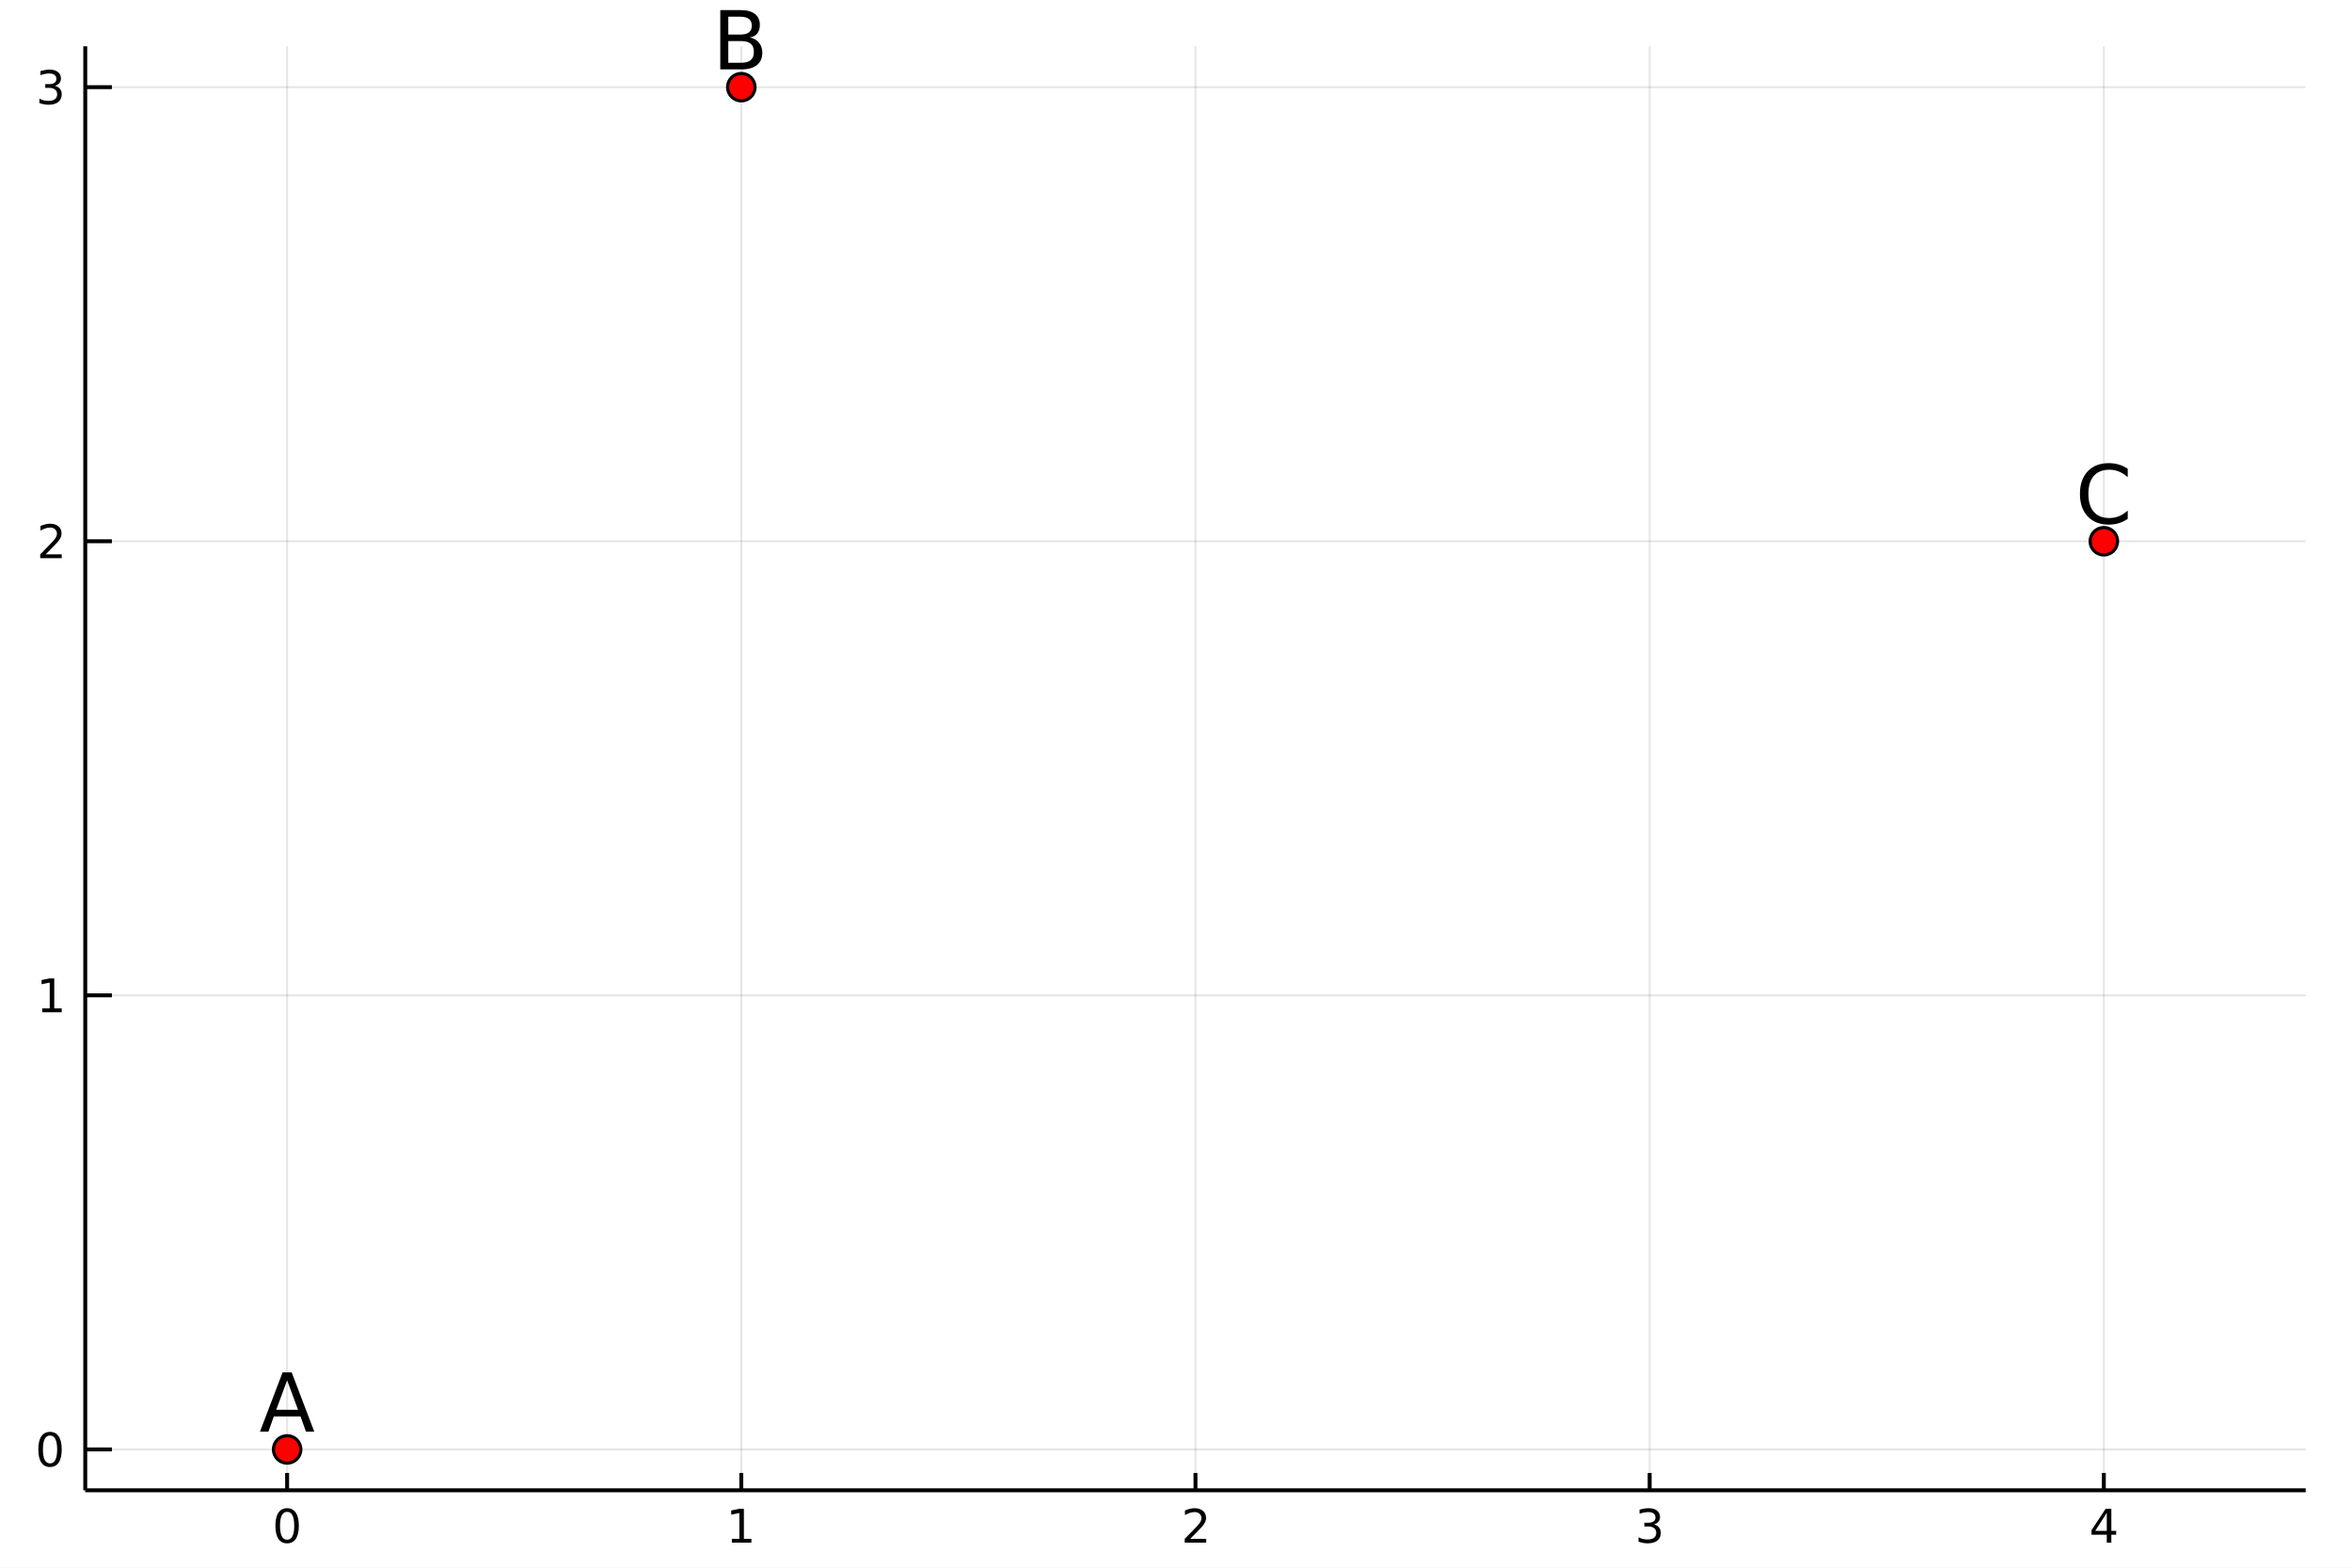
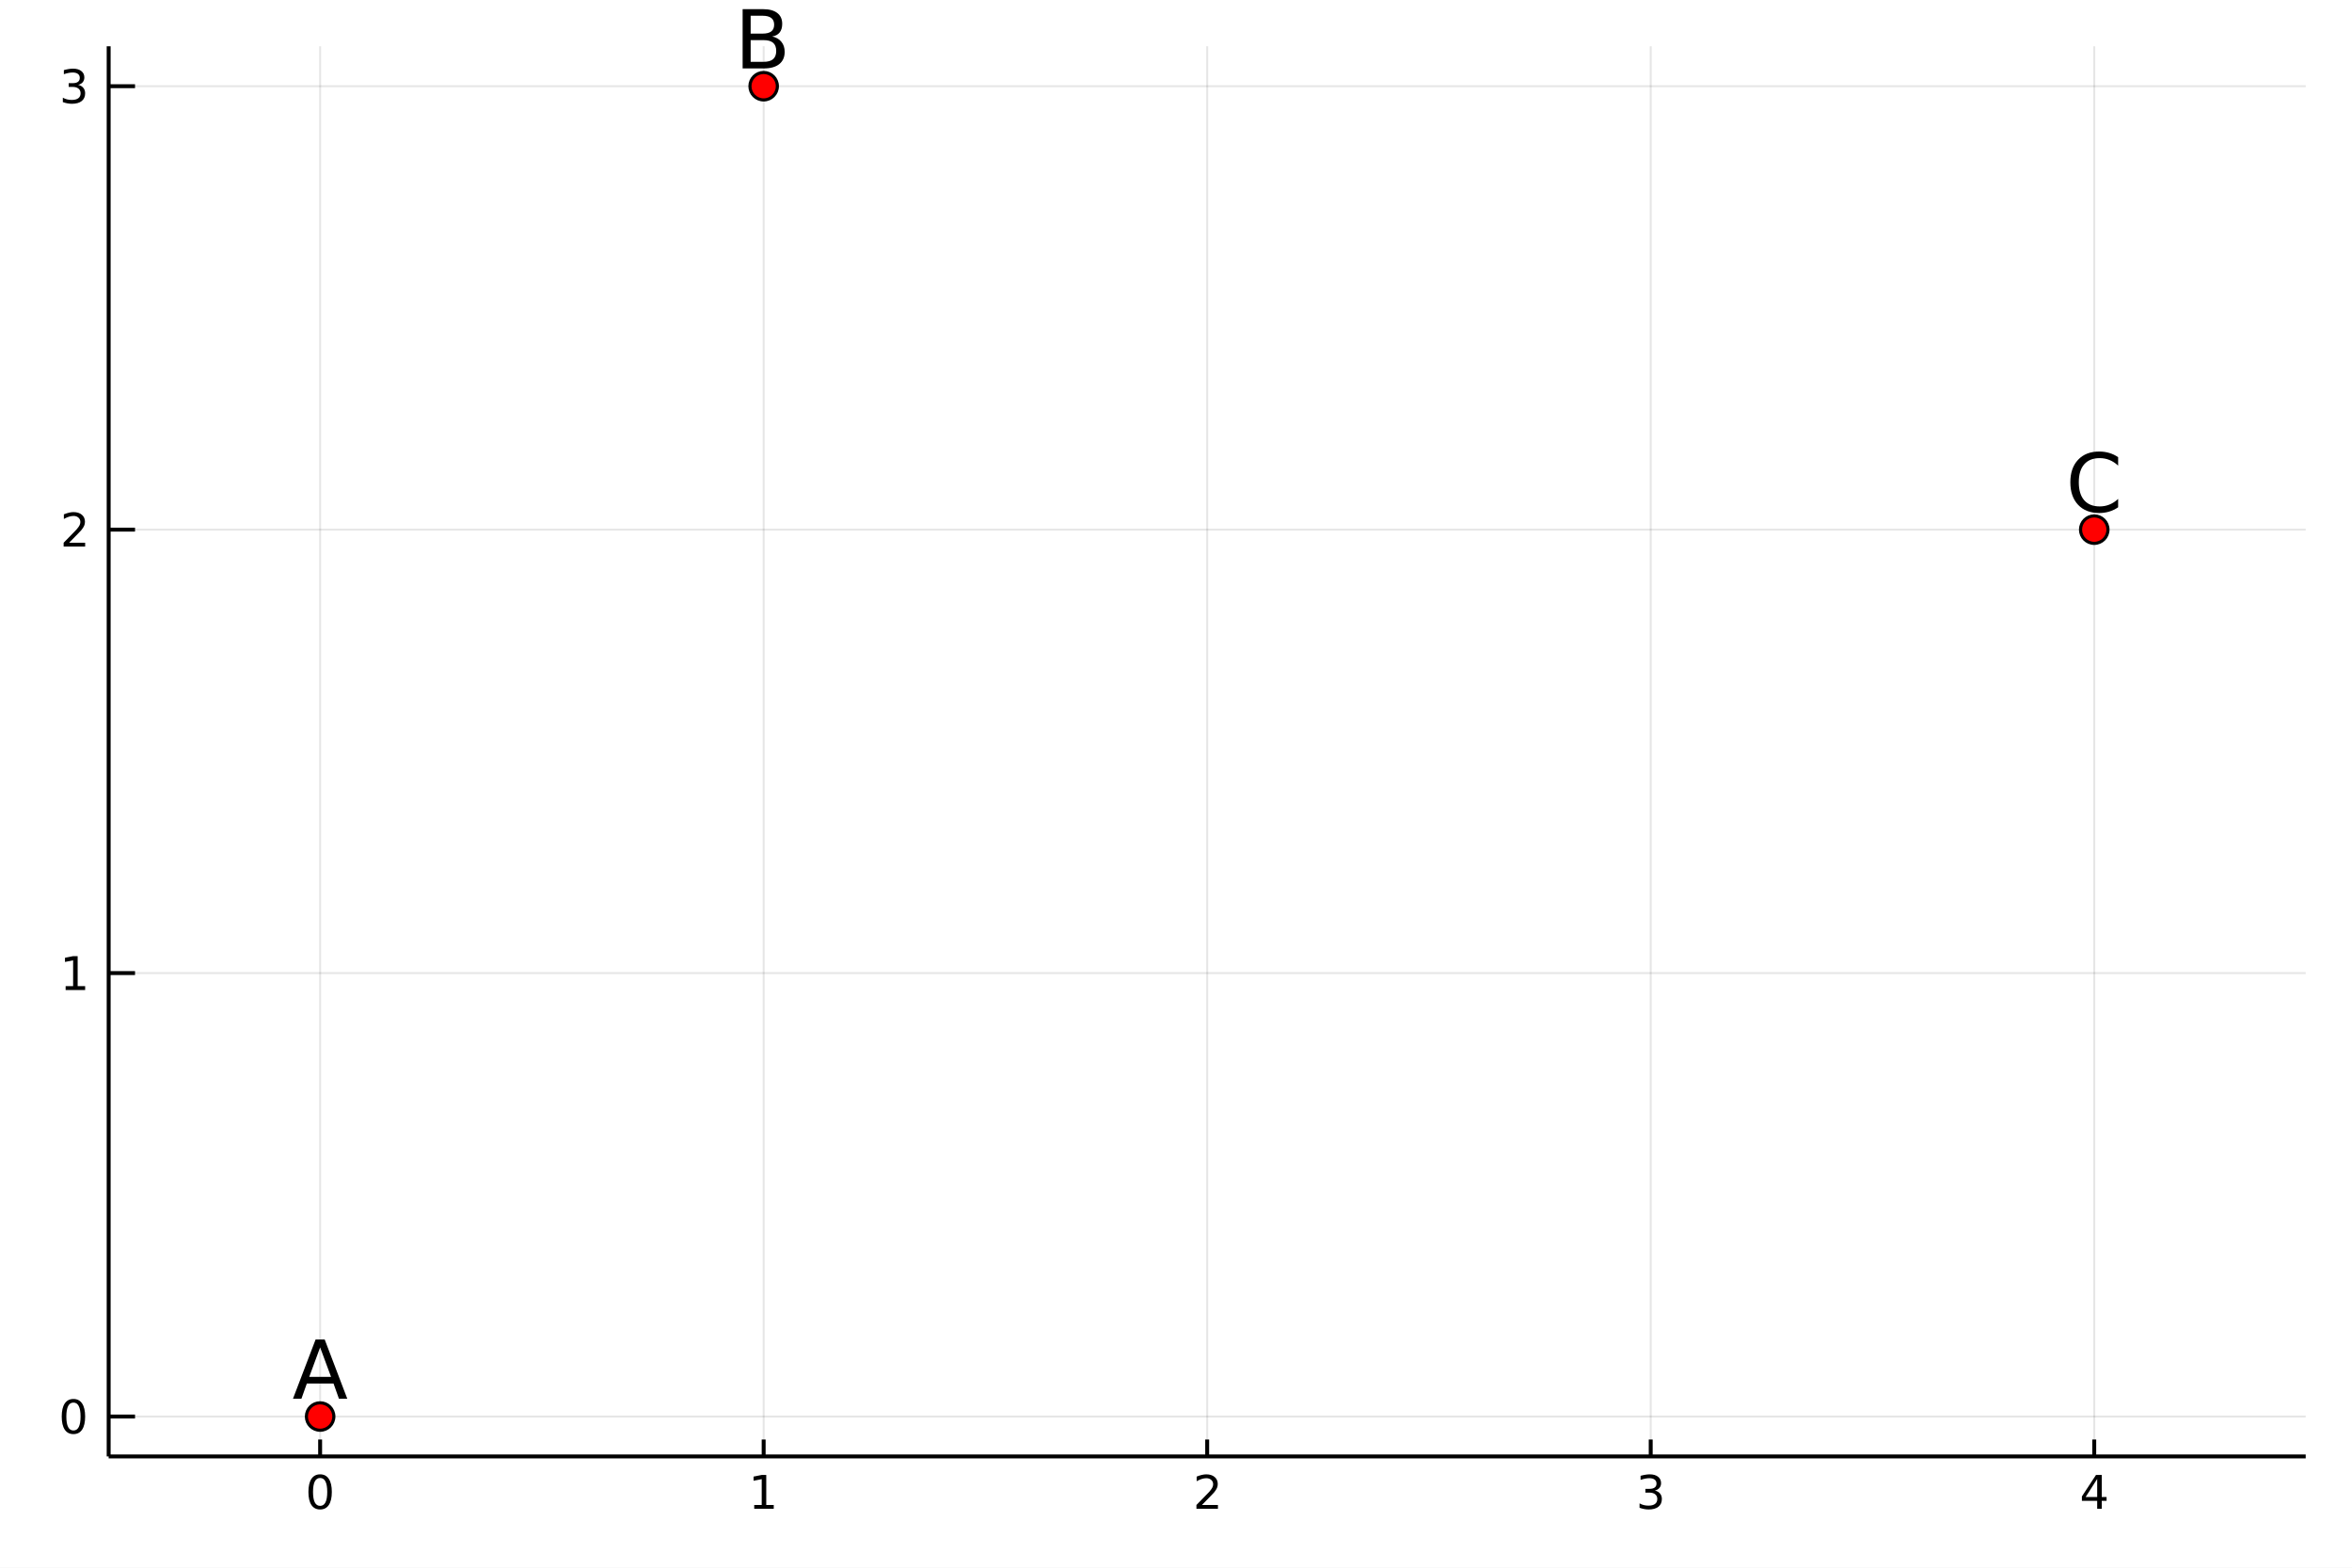
<svg xmlns="http://www.w3.org/2000/svg" width="600" height="400" viewBox="0 0 2400 1600">
  <defs>
-     <clipPath id="clip920">
+     <clipPath id="clip780">
      <rect x="0" y="0" width="2400" height="1600" />
    </clipPath>
  </defs>
-   <path clip-path="url(#clip920)" d=" M0 1600 L2400 1600 L2400 0 L0 0  Z   " fill="#ffffff" fill-rule="evenodd" fill-opacity="1" />
+   <path clip-path="url(#clip780)" d=" M0 1600 L2400 1600 L2400 0 L0 0  Z   " fill="#ffffff" fill-rule="evenodd" fill-opacity="1" />
  <defs>
-     <clipPath id="clip921">
+     <clipPath id="clip781">
      <rect x="480" y="0" width="1681" height="1600" />
    </clipPath>
  </defs>
-   <path clip-path="url(#clip920)" d=" M86.992 1521.01 L2352.76 1521.01 L2352.76 47.244 L86.992 47.244  Z   " fill="#ffffff" fill-rule="evenodd" fill-opacity="1" />
+   <path clip-path="url(#clip780)" d=" M110.881 1486.45 L2352.76 1486.45 L2352.76 47.244 L110.881 47.244  Z   " fill="#ffffff" fill-rule="evenodd" fill-opacity="1" />
  <defs>
-     <clipPath id="clip922">
-       <rect x="86" y="47" width="2267" height="1475" />
+     <clipPath id="clip782">
+       <rect x="110" y="47" width="2243" height="1440" />
    </clipPath>
  </defs>
-   <polyline clip-path="url(#clip922)" style="stroke:#000000; stroke-width:2; stroke-opacity:0.1; fill:none" points="   292.979,1521.01 292.979,47.244    " />
-   <polyline clip-path="url(#clip922)" style="stroke:#000000; stroke-width:2; stroke-opacity:0.1; fill:none" points="   756.426,1521.01 756.426,47.244    " />
-   <polyline clip-path="url(#clip922)" style="stroke:#000000; stroke-width:2; stroke-opacity:0.1; fill:none" points="   1219.87,1521.01 1219.87,47.244    " />
-   <polyline clip-path="url(#clip922)" style="stroke:#000000; stroke-width:2; stroke-opacity:0.1; fill:none" points="   1683.32,1521.01 1683.32,47.244    " />
-   <polyline clip-path="url(#clip922)" style="stroke:#000000; stroke-width:2; stroke-opacity:0.1; fill:none" points="   2146.77,1521.01 2146.77,47.244    " />
-   <polyline clip-path="url(#clip922)" style="stroke:#000000; stroke-width:2; stroke-opacity:0.1; fill:none" points="   86.992,1479.3 2352.76,1479.3    " />
-   <polyline clip-path="url(#clip922)" style="stroke:#000000; stroke-width:2; stroke-opacity:0.1; fill:none" points="   86.992,1015.85 2352.76,1015.85    " />
-   <polyline clip-path="url(#clip922)" style="stroke:#000000; stroke-width:2; stroke-opacity:0.1; fill:none" points="   86.992,552.402 2352.76,552.402    " />
-   <polyline clip-path="url(#clip922)" style="stroke:#000000; stroke-width:2; stroke-opacity:0.1; fill:none" points="   86.992,88.954 2352.76,88.954    " />
-   <polyline clip-path="url(#clip920)" style="stroke:#000000; stroke-width:4; stroke-opacity:1; fill:none" points="   86.992,1521.01 2352.76,1521.01    " />
-   <polyline clip-path="url(#clip920)" style="stroke:#000000; stroke-width:4; stroke-opacity:1; fill:none" points="   86.992,1521.01 86.992,47.244    " />
-   <polyline clip-path="url(#clip920)" style="stroke:#000000; stroke-width:4; stroke-opacity:1; fill:none" points="   292.979,1521.01 292.979,1503.32    " />
-   <polyline clip-path="url(#clip920)" style="stroke:#000000; stroke-width:4; stroke-opacity:1; fill:none" points="   756.426,1521.01 756.426,1503.32    " />
-   <polyline clip-path="url(#clip920)" style="stroke:#000000; stroke-width:4; stroke-opacity:1; fill:none" points="   1219.87,1521.01 1219.87,1503.32    " />
-   <polyline clip-path="url(#clip920)" style="stroke:#000000; stroke-width:4; stroke-opacity:1; fill:none" points="   1683.32,1521.01 1683.32,1503.32    " />
-   <polyline clip-path="url(#clip920)" style="stroke:#000000; stroke-width:4; stroke-opacity:1; fill:none" points="   2146.77,1521.01 2146.77,1503.32    " />
-   <polyline clip-path="url(#clip920)" style="stroke:#000000; stroke-width:4; stroke-opacity:1; fill:none" points="   86.992,1479.3 114.181,1479.3    " />
-   <polyline clip-path="url(#clip920)" style="stroke:#000000; stroke-width:4; stroke-opacity:1; fill:none" points="   86.992,1015.85 114.181,1015.85    " />
-   <polyline clip-path="url(#clip920)" style="stroke:#000000; stroke-width:4; stroke-opacity:1; fill:none" points="   86.992,552.402 114.181,552.402    " />
-   <polyline clip-path="url(#clip920)" style="stroke:#000000; stroke-width:4; stroke-opacity:1; fill:none" points="   86.992,88.954 114.181,88.954    " />
-   <path clip-path="url(#clip920)" d="M 0 0 M292.979 1543 Q289.367 1543 287.539 1546.56 Q285.733 1550.11 285.733 1557.23 Q285.733 1564.34 287.539 1567.91 Q289.367 1571.45 292.979 1571.45 Q296.613 1571.45 298.418 1567.91 Q300.247 1564.34 300.247 1557.23 Q300.247 1550.11 298.418 1546.56 Q296.613 1543 292.979 1543 M292.979 1539.29 Q298.789 1539.29 301.844 1543.9 Q304.923 1548.48 304.923 1557.23 Q304.923 1565.96 301.844 1570.57 Q298.789 1575.15 292.979 1575.15 Q287.168 1575.15 284.09 1570.57 Q281.034 1565.96 281.034 1557.23 Q281.034 1548.48 284.09 1543.9 Q287.168 1539.29 292.979 1539.29 Z" fill="#000000" fill-rule="evenodd" fill-opacity="1" />
-   <path clip-path="url(#clip920)" d="M 0 0 M746.808 1570.54 L754.447 1570.54 L754.447 1544.18 L746.137 1545.85 L746.137 1541.59 L754.401 1539.92 L759.077 1539.92 L759.077 1570.54 L766.716 1570.54 L766.716 1574.48 L746.808 1574.48 L746.808 1570.54 Z" fill="#000000" fill-rule="evenodd" fill-opacity="1" />
-   <path clip-path="url(#clip920)" d="M 0 0 M1214.53 1570.54 L1230.85 1570.54 L1230.85 1574.48 L1208.9 1574.48 L1208.9 1570.54 Q1211.56 1567.79 1216.15 1563.16 Q1220.75 1558.51 1221.93 1557.17 Q1224.18 1554.64 1225.06 1552.91 Q1225.96 1551.15 1225.96 1549.46 Q1225.96 1546.7 1224.02 1544.97 Q1222.1 1543.23 1218.99 1543.23 Q1216.8 1543.23 1214.34 1543.99 Q1211.91 1544.76 1209.13 1546.31 L1209.13 1541.59 Q1211.96 1540.45 1214.41 1539.87 Q1216.86 1539.29 1218.9 1539.29 Q1224.27 1539.29 1227.47 1541.98 Q1230.66 1544.67 1230.66 1549.16 Q1230.66 1551.29 1229.85 1553.21 Q1229.06 1555.1 1226.96 1557.7 Q1226.38 1558.37 1223.28 1561.59 Q1220.17 1564.78 1214.53 1570.54 Z" fill="#000000" fill-rule="evenodd" fill-opacity="1" />
-   <path clip-path="url(#clip920)" d="M 0 0 M1687.57 1555.85 Q1690.93 1556.56 1692.8 1558.83 Q1694.7 1561.1 1694.7 1564.43 Q1694.7 1569.55 1691.18 1572.35 Q1687.66 1575.15 1681.18 1575.15 Q1679 1575.15 1676.69 1574.71 Q1674.4 1574.29 1671.94 1573.44 L1671.94 1568.92 Q1673.89 1570.06 1676.2 1570.64 Q1678.52 1571.22 1681.04 1571.22 Q1685.44 1571.22 1687.73 1569.48 Q1690.05 1567.74 1690.05 1564.43 Q1690.05 1561.38 1687.89 1559.67 Q1685.76 1557.93 1681.94 1557.93 L1677.92 1557.93 L1677.92 1554.09 L1682.13 1554.09 Q1685.58 1554.09 1687.41 1552.72 Q1689.24 1551.33 1689.24 1548.74 Q1689.24 1546.08 1687.34 1544.67 Q1685.46 1543.23 1681.94 1543.23 Q1680.02 1543.23 1677.82 1543.65 Q1675.63 1544.06 1672.99 1544.94 L1672.99 1540.78 Q1675.65 1540.04 1677.96 1539.67 Q1680.3 1539.29 1682.36 1539.29 Q1687.69 1539.29 1690.79 1541.73 Q1693.89 1544.13 1693.89 1548.25 Q1693.89 1551.12 1692.25 1553.11 Q1690.6 1555.08 1687.57 1555.85 Z" fill="#000000" fill-rule="evenodd" fill-opacity="1" />
-   <path clip-path="url(#clip920)" d="M 0 0 M2149.78 1543.99 L2137.97 1562.44 L2149.78 1562.44 L2149.78 1543.99 M2148.55 1539.92 L2154.43 1539.92 L2154.43 1562.44 L2159.36 1562.44 L2159.36 1566.33 L2154.43 1566.33 L2154.43 1574.48 L2149.78 1574.48 L2149.78 1566.33 L2134.18 1566.33 L2134.18 1561.82 L2148.55 1539.92 Z" fill="#000000" fill-rule="evenodd" fill-opacity="1" />
-   <path clip-path="url(#clip920)" d="M 0 0 M51.048 1465.1 Q47.437 1465.1 45.608 1468.66 Q43.802 1472.2 43.802 1479.33 Q43.802 1486.44 45.608 1490 Q47.437 1493.55 51.048 1493.55 Q54.682 1493.55 56.487 1490 Q58.316 1486.44 58.316 1479.33 Q58.316 1472.2 56.487 1468.66 Q54.682 1465.1 51.048 1465.1 M51.048 1461.39 Q56.858 1461.39 59.913 1466 Q62.992 1470.58 62.992 1479.33 Q62.992 1488.06 59.913 1492.67 Q56.858 1497.25 51.048 1497.25 Q45.238 1497.25 42.159 1492.67 Q39.103 1488.06 39.103 1479.33 Q39.103 1470.58 42.159 1466 Q45.238 1461.39 51.048 1461.39 Z" fill="#000000" fill-rule="evenodd" fill-opacity="1" />
-   <path clip-path="url(#clip920)" d="M 0 0 M43.085 1029.19 L50.724 1029.19 L50.724 1002.83 L42.413 1004.5 L42.413 1000.24 L50.677 998.57 L55.353 998.57 L55.353 1029.19 L62.992 1029.19 L62.992 1033.13 L43.085 1033.13 L43.085 1029.19 Z" fill="#000000" fill-rule="evenodd" fill-opacity="1" />
-   <path clip-path="url(#clip920)" d="M 0 0 M46.673 565.747 L62.992 565.747 L62.992 569.682 L41.048 569.682 L41.048 565.747 Q43.71 562.992 48.293 558.363 Q52.9 553.71 54.08 552.367 Q56.325 549.844 57.205 548.108 Q58.108 546.349 58.108 544.659 Q58.108 541.904 56.163 540.168 Q54.242 538.432 51.14 538.432 Q48.941 538.432 46.488 539.196 Q44.057 539.96 41.279 541.511 L41.279 536.789 Q44.103 535.655 46.557 535.076 Q49.011 534.497 51.048 534.497 Q56.418 534.497 59.612 537.182 Q62.807 539.867 62.807 544.358 Q62.807 546.488 61.997 548.409 Q61.21 550.307 59.103 552.9 Q58.525 553.571 55.423 556.789 Q52.321 559.983 46.673 565.747 Z" fill="#000000" fill-rule="evenodd" fill-opacity="1" />
-   <path clip-path="url(#clip920)" d="M 0 0 M55.862 87.6 Q59.219 88.318 61.094 90.586 Q62.992 92.855 62.992 96.188 Q62.992 101.304 59.474 104.105 Q55.955 106.906 49.474 106.906 Q47.298 106.906 44.983 106.466 Q42.691 106.049 40.238 105.193 L40.238 100.679 Q42.182 101.813 44.497 102.392 Q46.812 102.971 49.335 102.971 Q53.733 102.971 56.025 101.234 Q58.339 99.498 58.339 96.188 Q58.339 93.133 56.187 91.42 Q54.057 89.684 50.238 89.684 L46.21 89.684 L46.21 85.841 L50.423 85.841 Q53.872 85.841 55.7 84.475 Q57.529 83.086 57.529 80.494 Q57.529 77.832 55.631 76.42 Q53.756 74.985 50.238 74.985 Q48.316 74.985 46.117 75.401 Q43.918 75.818 41.279 76.698 L41.279 72.531 Q43.941 71.79 46.256 71.42 Q48.594 71.049 50.654 71.049 Q55.978 71.049 59.08 73.48 Q62.182 75.887 62.182 80.008 Q62.182 82.878 60.538 84.869 Q58.895 86.836 55.862 87.6 Z" fill="#000000" fill-rule="evenodd" fill-opacity="1" />
-   <circle clip-path="url(#clip922)" cx="292.979" cy="1479.3" r="14" fill="#ff0000" fill-rule="evenodd" fill-opacity="1" stroke="#000000" stroke-opacity="1" stroke-width="3.2" />
-   <circle clip-path="url(#clip922)" cx="756.426" cy="88.954" r="14" fill="#ff0000" fill-rule="evenodd" fill-opacity="1" stroke="#000000" stroke-opacity="1" stroke-width="3.2" />
-   <circle clip-path="url(#clip922)" cx="2146.77" cy="552.402" r="14" fill="#ff0000" fill-rule="evenodd" fill-opacity="1" stroke="#000000" stroke-opacity="1" stroke-width="3.2" />
-   <path clip-path="url(#clip920)" d="M 0 0 M292.979 1408.73 L281.879 1438.83 L304.119 1438.83 L292.979 1408.73 M288.361 1400.67 L297.637 1400.67 L320.687 1461.15 L312.18 1461.15 L306.671 1445.64 L279.408 1445.64 L273.899 1461.15 L265.27 1461.15 L288.361 1400.67 Z" fill="#000000" fill-rule="evenodd" fill-opacity="1" />
-   <path clip-path="url(#clip920)" d="M 0 0 M743.16 41.927 L743.16 64.086 L756.285 64.086 Q762.887 64.086 766.047 61.372 Q769.247 58.617 769.247 52.986 Q769.247 47.315 766.047 44.642 Q762.887 41.927 756.285 41.927 L743.16 41.927 M743.16 17.055 L743.16 35.284 L755.272 35.284 Q761.267 35.284 764.184 33.056 Q767.141 30.788 767.141 26.169 Q767.141 21.592 764.184 19.323 Q761.267 17.055 755.272 17.055 L743.16 17.055 M734.977 10.33 L755.879 10.33 Q765.237 10.33 770.301 14.219 Q775.364 18.108 775.364 25.278 Q775.364 30.828 772.772 34.109 Q770.179 37.39 765.156 38.201 Q771.192 39.497 774.514 43.629 Q777.876 47.72 777.876 53.878 Q777.876 61.979 772.367 66.395 Q766.857 70.81 756.69 70.81 L734.977 70.81 L734.977 10.33 Z" fill="#000000" fill-rule="evenodd" fill-opacity="1" />
-   <path clip-path="url(#clip920)" d="M 0 0 M2171.16 478.437 L2171.16 487.065 Q2167.02 483.217 2162.32 481.313 Q2157.67 479.409 2152.4 479.409 Q2142.03 479.409 2136.52 485.769 Q2131.01 492.088 2131.01 504.079 Q2131.01 516.029 2136.52 522.389 Q2142.03 528.708 2152.4 528.708 Q2157.67 528.708 2162.32 526.804 Q2167.02 524.901 2171.16 521.052 L2171.16 529.6 Q2166.86 532.516 2162.04 533.975 Q2157.26 535.433 2151.91 535.433 Q2138.18 535.433 2130.28 527.048 Q2122.38 518.622 2122.38 504.079 Q2122.38 489.496 2130.28 481.11 Q2138.18 472.684 2151.91 472.684 Q2157.34 472.684 2162.12 474.143 Q2166.94 475.561 2171.16 478.437 Z" fill="#000000" fill-rule="evenodd" fill-opacity="1" />
+   <polyline clip-path="url(#clip782)" style="stroke:#000000; stroke-width:2; stroke-opacity:0.1; fill:none" points="   326.659,1486.45 326.659,47.244    " />
+   <polyline clip-path="url(#clip782)" style="stroke:#000000; stroke-width:2; stroke-opacity:0.1; fill:none" points="   779.239,1486.45 779.239,47.244    " />
+   <polyline clip-path="url(#clip782)" style="stroke:#000000; stroke-width:2; stroke-opacity:0.1; fill:none" points="   1231.82,1486.45 1231.82,47.244    " />
+   <polyline clip-path="url(#clip782)" style="stroke:#000000; stroke-width:2; stroke-opacity:0.1; fill:none" points="   1684.4,1486.45 1684.4,47.244    " />
+   <polyline clip-path="url(#clip782)" style="stroke:#000000; stroke-width:2; stroke-opacity:0.1; fill:none" points="   2136.98,1486.45 2136.98,47.244    " />
+   <polyline clip-path="url(#clip782)" style="stroke:#000000; stroke-width:2; stroke-opacity:0.1; fill:none" points="   110.881,1445.72 2352.76,1445.72    " />
+   <polyline clip-path="url(#clip782)" style="stroke:#000000; stroke-width:2; stroke-opacity:0.1; fill:none" points="   110.881,993.136 2352.76,993.136    " />
+   <polyline clip-path="url(#clip782)" style="stroke:#000000; stroke-width:2; stroke-opacity:0.1; fill:none" points="   110.881,540.556 2352.76,540.556    " />
+   <polyline clip-path="url(#clip782)" style="stroke:#000000; stroke-width:2; stroke-opacity:0.1; fill:none" points="   110.881,87.976 2352.76,87.976    " />
+   <polyline clip-path="url(#clip780)" style="stroke:#000000; stroke-width:4; stroke-opacity:1; fill:none" points="   110.881,1486.45 2352.76,1486.45    " />
+   <polyline clip-path="url(#clip780)" style="stroke:#000000; stroke-width:4; stroke-opacity:1; fill:none" points="   110.881,1486.45 110.881,47.244    " />
+   <polyline clip-path="url(#clip780)" style="stroke:#000000; stroke-width:4; stroke-opacity:1; fill:none" points="   326.659,1486.45 326.659,1469.18    " />
+   <polyline clip-path="url(#clip780)" style="stroke:#000000; stroke-width:4; stroke-opacity:1; fill:none" points="   779.239,1486.45 779.239,1469.18    " />
+   <polyline clip-path="url(#clip780)" style="stroke:#000000; stroke-width:4; stroke-opacity:1; fill:none" points="   1231.82,1486.45 1231.82,1469.18    " />
+   <polyline clip-path="url(#clip780)" style="stroke:#000000; stroke-width:4; stroke-opacity:1; fill:none" points="   1684.4,1486.45 1684.4,1469.18    " />
+   <polyline clip-path="url(#clip780)" style="stroke:#000000; stroke-width:4; stroke-opacity:1; fill:none" points="   2136.98,1486.45 2136.98,1469.18    " />
+   <polyline clip-path="url(#clip780)" style="stroke:#000000; stroke-width:4; stroke-opacity:1; fill:none" points="   110.881,1445.72 137.783,1445.72    " />
+   <polyline clip-path="url(#clip780)" style="stroke:#000000; stroke-width:4; stroke-opacity:1; fill:none" points="   110.881,993.136 137.783,993.136    " />
+   <polyline clip-path="url(#clip780)" style="stroke:#000000; stroke-width:4; stroke-opacity:1; fill:none" points="   110.881,540.556 137.783,540.556    " />
+   <polyline clip-path="url(#clip780)" style="stroke:#000000; stroke-width:4; stroke-opacity:1; fill:none" points="   110.881,87.976 137.783,87.976    " />
+   <path clip-path="url(#clip780)" d="M 0 0 M326.659 1508.44 Q323.048 1508.44 321.219 1512 Q319.413 1515.55 319.413 1522.67 Q319.413 1529.78 321.219 1533.35 Q323.048 1536.89 326.659 1536.89 Q330.293 1536.89 332.099 1533.35 Q333.927 1529.78 333.927 1522.67 Q333.927 1515.55 332.099 1512 Q330.293 1508.44 326.659 1508.44 M326.659 1504.73 Q332.469 1504.73 335.524 1509.34 Q338.603 1513.92 338.603 1522.67 Q338.603 1531.4 335.524 1536.01 Q332.469 1540.59 326.659 1540.59 Q320.849 1540.59 317.77 1536.01 Q314.714 1531.4 314.714 1522.67 Q314.714 1513.92 317.77 1509.34 Q320.849 1504.73 326.659 1504.73 Z" fill="#000000" fill-rule="evenodd" fill-opacity="1" />
+   <path clip-path="url(#clip780)" d="M 0 0 M769.621 1535.98 L777.259 1535.98 L777.259 1509.62 L768.949 1511.29 L768.949 1507.03 L777.213 1505.36 L781.889 1505.36 L781.889 1535.98 L789.528 1535.98 L789.528 1539.92 L769.621 1539.92 L769.621 1535.98 Z" fill="#000000" fill-rule="evenodd" fill-opacity="1" />
+   <path clip-path="url(#clip780)" d="M 0 0 M1226.47 1535.98 L1242.79 1535.98 L1242.79 1539.92 L1220.85 1539.92 L1220.85 1535.98 Q1223.51 1533.23 1228.09 1528.6 Q1232.7 1523.95 1233.88 1522.61 Q1236.12 1520.08 1237 1518.35 Q1237.91 1516.59 1237.91 1514.9 Q1237.91 1512.14 1235.96 1510.41 Q1234.04 1508.67 1230.94 1508.67 Q1228.74 1508.67 1226.29 1509.43 Q1223.86 1510.2 1221.08 1511.75 L1221.08 1507.03 Q1223.9 1505.89 1226.36 1505.31 Q1228.81 1504.73 1230.85 1504.73 Q1236.22 1504.73 1239.41 1507.42 Q1242.61 1510.11 1242.61 1514.6 Q1242.61 1516.73 1241.8 1518.65 Q1241.01 1520.54 1238.9 1523.14 Q1238.32 1523.81 1235.22 1527.03 Q1232.12 1530.22 1226.47 1535.98 Z" fill="#000000" fill-rule="evenodd" fill-opacity="1" />
+   <path clip-path="url(#clip780)" d="M 0 0 M1688.65 1521.29 Q1692 1522 1693.88 1524.27 Q1695.78 1526.54 1695.78 1529.87 Q1695.78 1534.99 1692.26 1537.79 Q1688.74 1540.59 1682.26 1540.59 Q1680.08 1540.59 1677.77 1540.15 Q1675.47 1539.73 1673.02 1538.88 L1673.02 1534.36 Q1674.97 1535.5 1677.28 1536.08 Q1679.59 1536.66 1682.12 1536.66 Q1686.52 1536.66 1688.81 1534.92 Q1691.12 1533.18 1691.12 1529.87 Q1691.12 1526.82 1688.97 1525.11 Q1686.84 1523.37 1683.02 1523.37 L1678.99 1523.37 L1678.99 1519.53 L1683.21 1519.53 Q1686.66 1519.53 1688.48 1518.16 Q1690.31 1516.77 1690.31 1514.18 Q1690.31 1511.52 1688.41 1510.11 Q1686.54 1508.67 1683.02 1508.67 Q1681.1 1508.67 1678.9 1509.09 Q1676.7 1509.5 1674.06 1510.38 L1674.06 1506.22 Q1676.72 1505.48 1679.04 1505.11 Q1681.38 1504.73 1683.44 1504.73 Q1688.76 1504.73 1691.86 1507.17 Q1694.97 1509.57 1694.97 1513.69 Q1694.97 1516.56 1693.32 1518.55 Q1691.68 1520.52 1688.65 1521.29 Z" fill="#000000" fill-rule="evenodd" fill-opacity="1" />
+   <path clip-path="url(#clip780)" d="M 0 0 M2139.99 1509.43 L2128.18 1527.88 L2139.99 1527.88 L2139.99 1509.43 M2138.76 1505.36 L2144.64 1505.36 L2144.64 1527.88 L2149.57 1527.88 L2149.57 1531.77 L2144.64 1531.77 L2144.64 1539.92 L2139.99 1539.92 L2139.99 1531.77 L2124.39 1531.77 L2124.39 1527.26 L2138.76 1505.36 Z" fill="#000000" fill-rule="evenodd" fill-opacity="1" />
+   <path clip-path="url(#clip780)" d="M 0 0 M74.936 1431.51 Q71.325 1431.51 69.497 1435.08 Q67.691 1438.62 67.691 1445.75 Q67.691 1452.86 69.497 1456.42 Q71.325 1459.96 74.936 1459.96 Q78.571 1459.96 80.376 1456.42 Q82.205 1452.86 82.205 1445.75 Q82.205 1438.62 80.376 1435.08 Q78.571 1431.51 74.936 1431.51 M74.936 1427.81 Q80.747 1427.81 83.802 1432.42 Q86.881 1437 86.881 1445.75 Q86.881 1454.48 83.802 1459.08 Q80.747 1463.67 74.936 1463.67 Q69.126 1463.67 66.048 1459.08 Q62.992 1454.48 62.992 1445.75 Q62.992 1437 66.048 1432.42 Q69.126 1427.81 74.936 1427.81 Z" fill="#000000" fill-rule="evenodd" fill-opacity="1" />
+   <path clip-path="url(#clip780)" d="M 0 0 M66.974 1006.48 L74.612 1006.48 L74.612 980.115 L66.302 981.782 L66.302 977.523 L74.566 975.856 L79.242 975.856 L79.242 1006.48 L86.881 1006.48 L86.881 1010.42 L66.974 1010.42 L66.974 1006.48 Z" fill="#000000" fill-rule="evenodd" fill-opacity="1" />
+   <path clip-path="url(#clip780)" d="M 0 0 M70.561 553.901 L86.881 553.901 L86.881 557.836 L64.937 557.836 L64.937 553.901 Q67.599 551.146 72.182 546.517 Q76.788 541.864 77.969 540.521 Q80.214 537.998 81.094 536.262 Q81.997 534.503 81.997 532.813 Q81.997 530.058 80.052 528.322 Q78.131 526.586 75.029 526.586 Q72.83 526.586 70.376 527.35 Q67.946 528.114 65.168 529.665 L65.168 524.943 Q67.992 523.808 70.446 523.23 Q72.9 522.651 74.936 522.651 Q80.307 522.651 83.501 525.336 Q86.696 528.021 86.696 532.512 Q86.696 534.642 85.885 536.563 Q85.099 538.461 82.992 541.054 Q82.413 541.725 79.311 544.943 Q76.21 548.137 70.561 553.901 Z" fill="#000000" fill-rule="evenodd" fill-opacity="1" />
+   <path clip-path="url(#clip780)" d="M 0 0 M79.751 86.622 Q83.108 87.34 84.983 89.608 Q86.881 91.877 86.881 95.21 Q86.881 100.326 83.362 103.127 Q79.844 105.928 73.362 105.928 Q71.186 105.928 68.872 105.488 Q66.58 105.071 64.126 104.215 L64.126 99.701 Q66.071 100.835 68.386 101.414 Q70.7 101.992 73.224 101.992 Q77.622 101.992 79.913 100.256 Q82.228 98.52 82.228 95.21 Q82.228 92.154 80.075 90.442 Q77.946 88.705 74.126 88.705 L70.099 88.705 L70.099 84.863 L74.311 84.863 Q77.761 84.863 79.589 83.497 Q81.418 82.108 81.418 79.516 Q81.418 76.854 79.52 75.442 Q77.645 74.006 74.126 74.006 Q72.205 74.006 70.006 74.423 Q67.807 74.84 65.168 75.719 L65.168 71.553 Q67.83 70.812 70.145 70.442 Q72.483 70.071 74.543 70.071 Q79.867 70.071 82.969 72.502 Q86.071 74.909 86.071 79.03 Q86.071 81.9 84.427 83.891 Q82.784 85.858 79.751 86.622 Z" fill="#000000" fill-rule="evenodd" fill-opacity="1" />
+   <circle clip-path="url(#clip782)" cx="326.659" cy="1445.72" r="14" fill="#ff0000" fill-rule="evenodd" fill-opacity="1" stroke="#000000" stroke-opacity="1" stroke-width="3.2" />
+   <circle clip-path="url(#clip782)" cx="779.239" cy="87.976" r="14" fill="#ff0000" fill-rule="evenodd" fill-opacity="1" stroke="#000000" stroke-opacity="1" stroke-width="3.2" />
+   <circle clip-path="url(#clip782)" cx="2136.98" cy="540.556" r="14" fill="#ff0000" fill-rule="evenodd" fill-opacity="1" stroke="#000000" stroke-opacity="1" stroke-width="3.2" />
+   <path clip-path="url(#clip780)" d="M 0 0 M326.659 1375.15 L315.559 1405.25 L337.799 1405.25 L326.659 1375.15 M322.041 1367.09 L331.317 1367.09 L354.367 1427.57 L345.86 1427.57 L340.351 1412.06 L313.088 1412.06 L307.579 1427.57 L298.951 1427.57 L322.041 1367.09 Z" fill="#000000" fill-rule="evenodd" fill-opacity="1" />
+   <path clip-path="url(#clip780)" d="M 0 0 M765.972 40.949 L765.972 63.108 L779.097 63.108 Q785.7 63.108 788.859 60.394 Q792.06 57.639 792.06 52.008 Q792.06 46.337 788.859 43.663 Q785.7 40.949 779.097 40.949 L765.972 40.949 M765.972 16.077 L765.972 34.306 L778.084 34.306 Q784.079 34.306 786.996 32.078 Q789.953 29.809 789.953 25.191 Q789.953 20.614 786.996 18.345 Q784.079 16.077 778.084 16.077 L765.972 16.077 M757.789 9.352 L778.692 9.352 Q788.049 9.352 793.113 13.241 Q798.177 17.13 798.177 24.3 Q798.177 29.85 795.584 33.131 Q792.991 36.412 787.968 37.222 Q794.004 38.519 797.326 42.651 Q800.688 46.742 800.688 52.9 Q800.688 61.001 795.179 65.417 Q789.67 69.832 779.502 69.832 L757.789 69.832 L757.789 9.352 Z" fill="#000000" fill-rule="evenodd" fill-opacity="1" />
+   <path clip-path="url(#clip780)" d="M 0 0 M2161.36 466.591 L2161.36 475.219 Q2157.23 471.371 2152.53 469.467 Q2147.87 467.563 2142.61 467.563 Q2132.24 467.563 2126.73 473.923 Q2121.22 480.242 2121.22 492.233 Q2121.22 504.183 2126.73 510.543 Q2132.24 516.862 2142.61 516.862 Q2147.87 516.862 2152.53 514.958 Q2157.23 513.054 2161.36 509.206 L2161.36 517.754 Q2157.07 520.67 2152.25 522.129 Q2147.47 523.587 2142.12 523.587 Q2128.39 523.587 2120.49 515.201 Q2112.59 506.776 2112.59 492.233 Q2112.59 477.65 2120.49 469.264 Q2128.39 460.838 2142.12 460.838 Q2147.55 460.838 2152.33 462.297 Q2157.15 463.714 2161.36 466.591 Z" fill="#000000" fill-rule="evenodd" fill-opacity="1" />
</svg>
